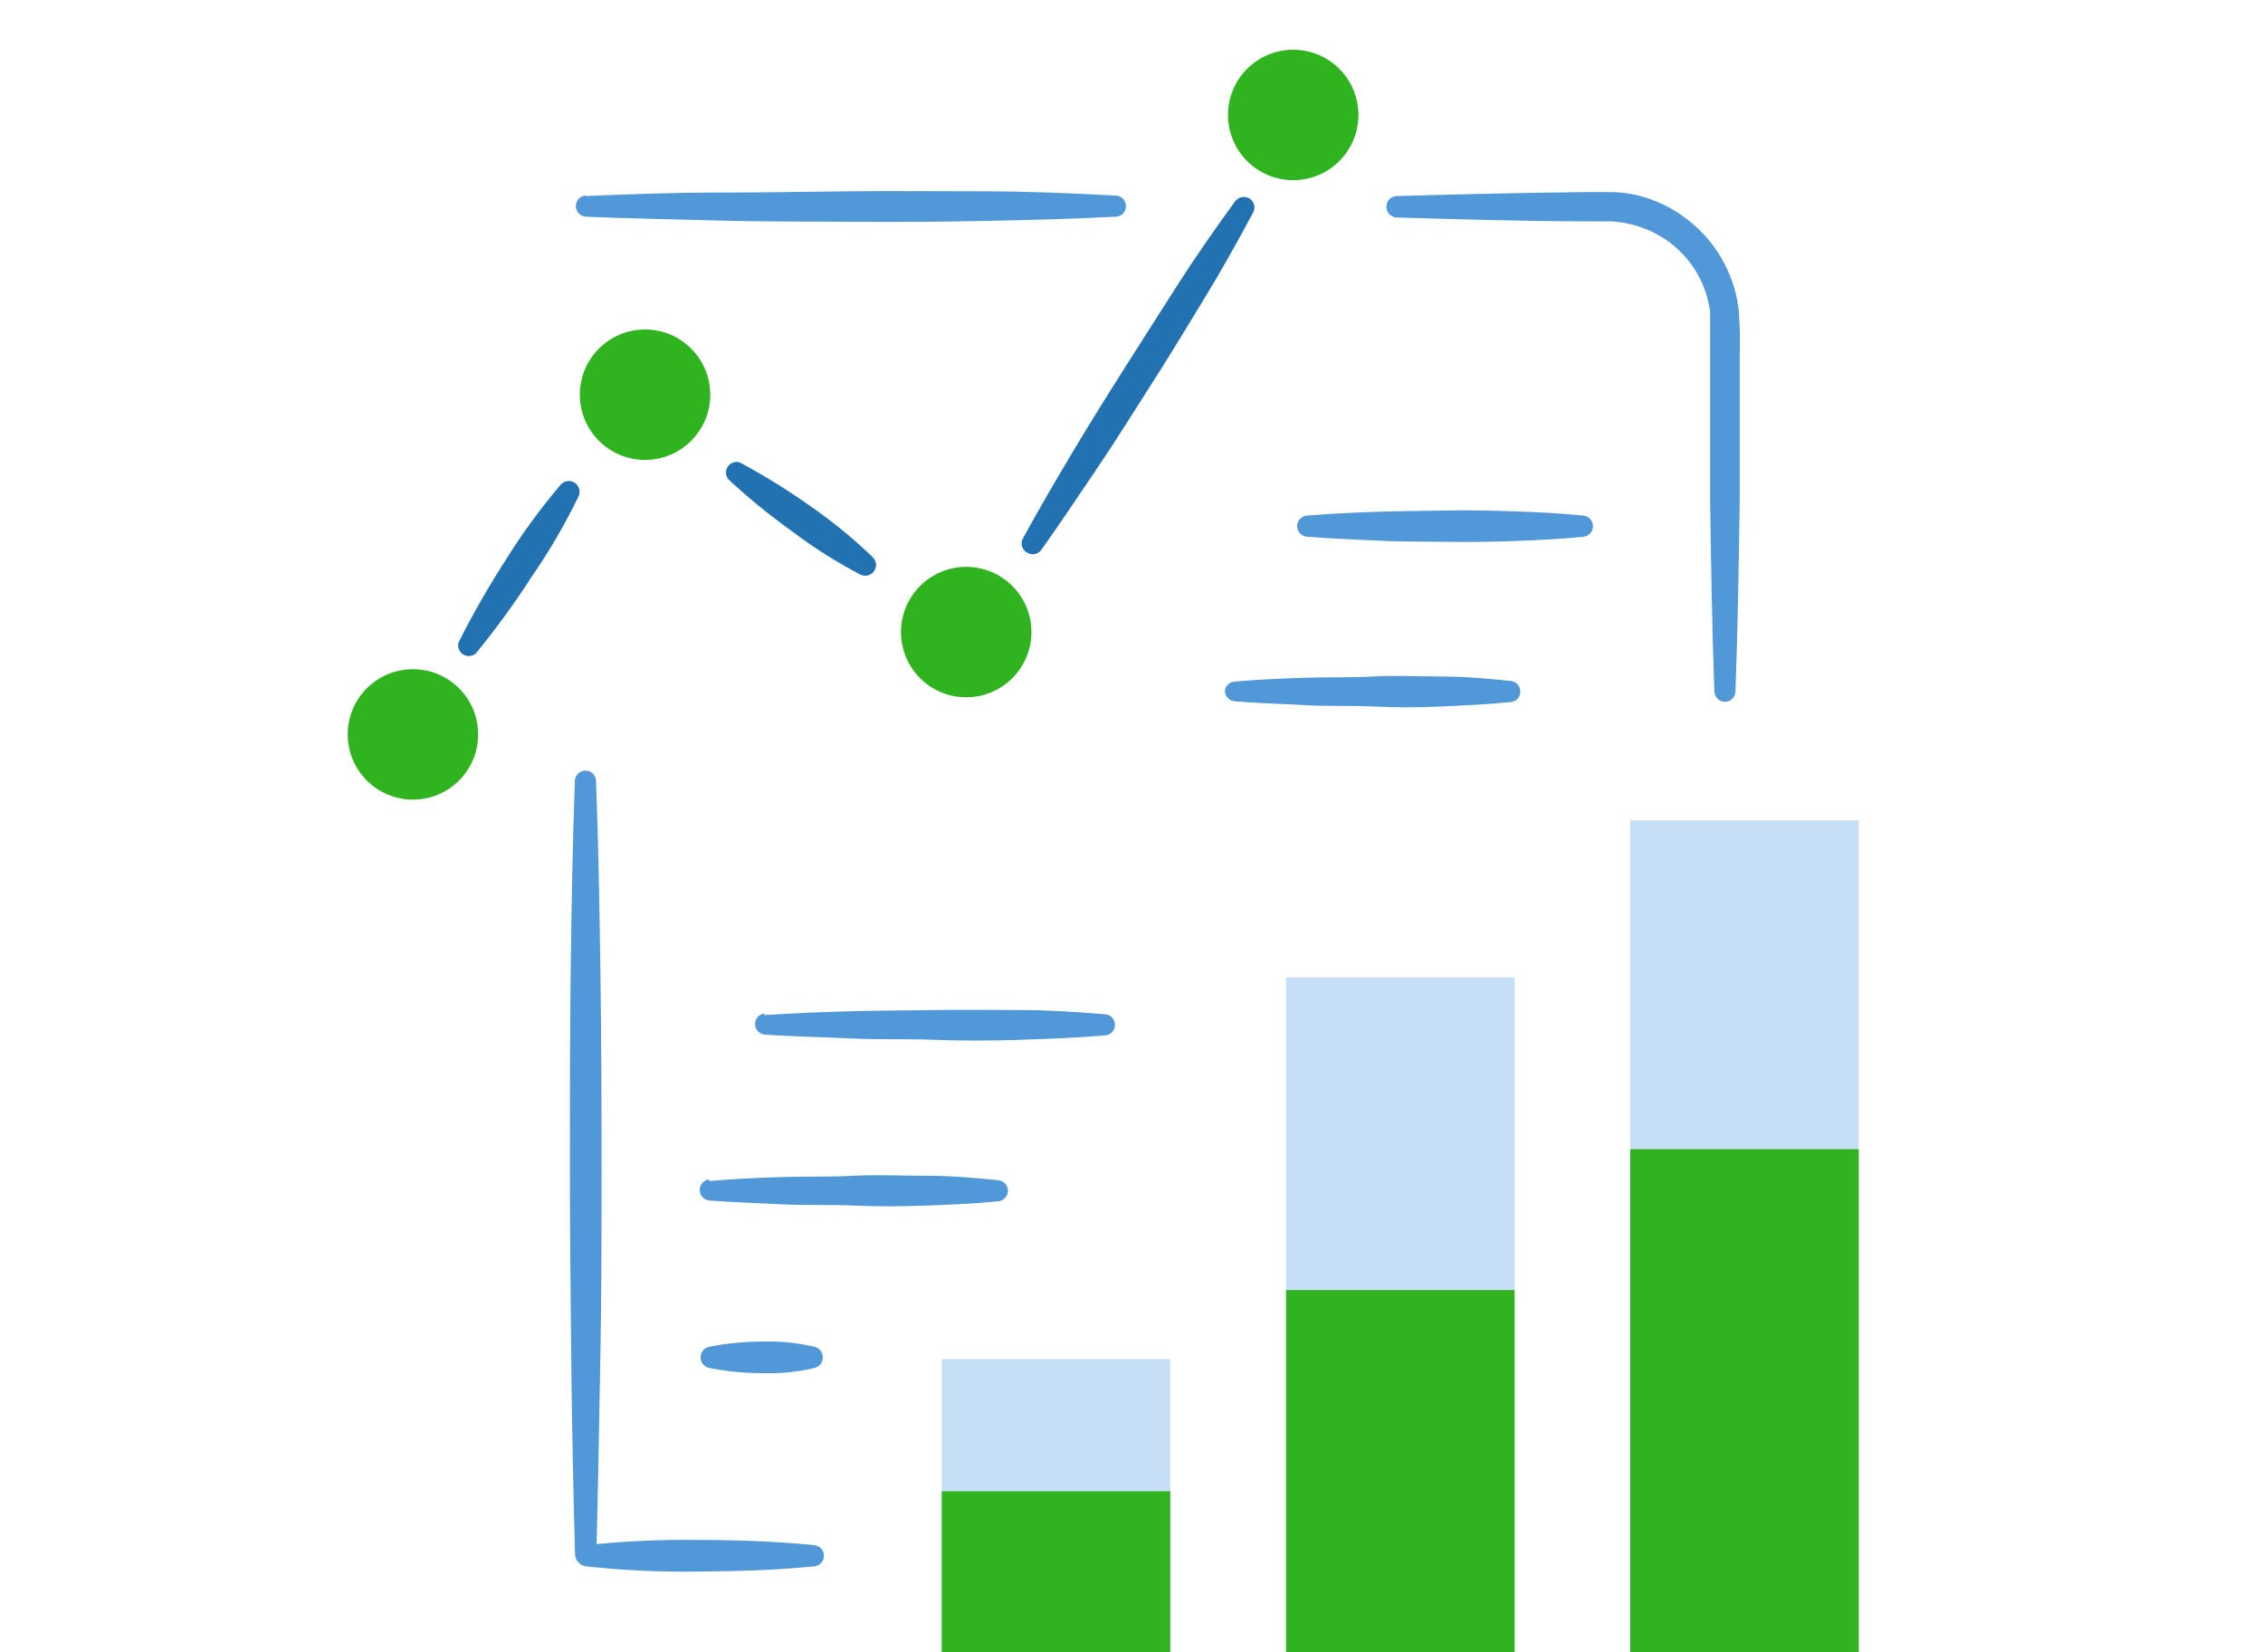
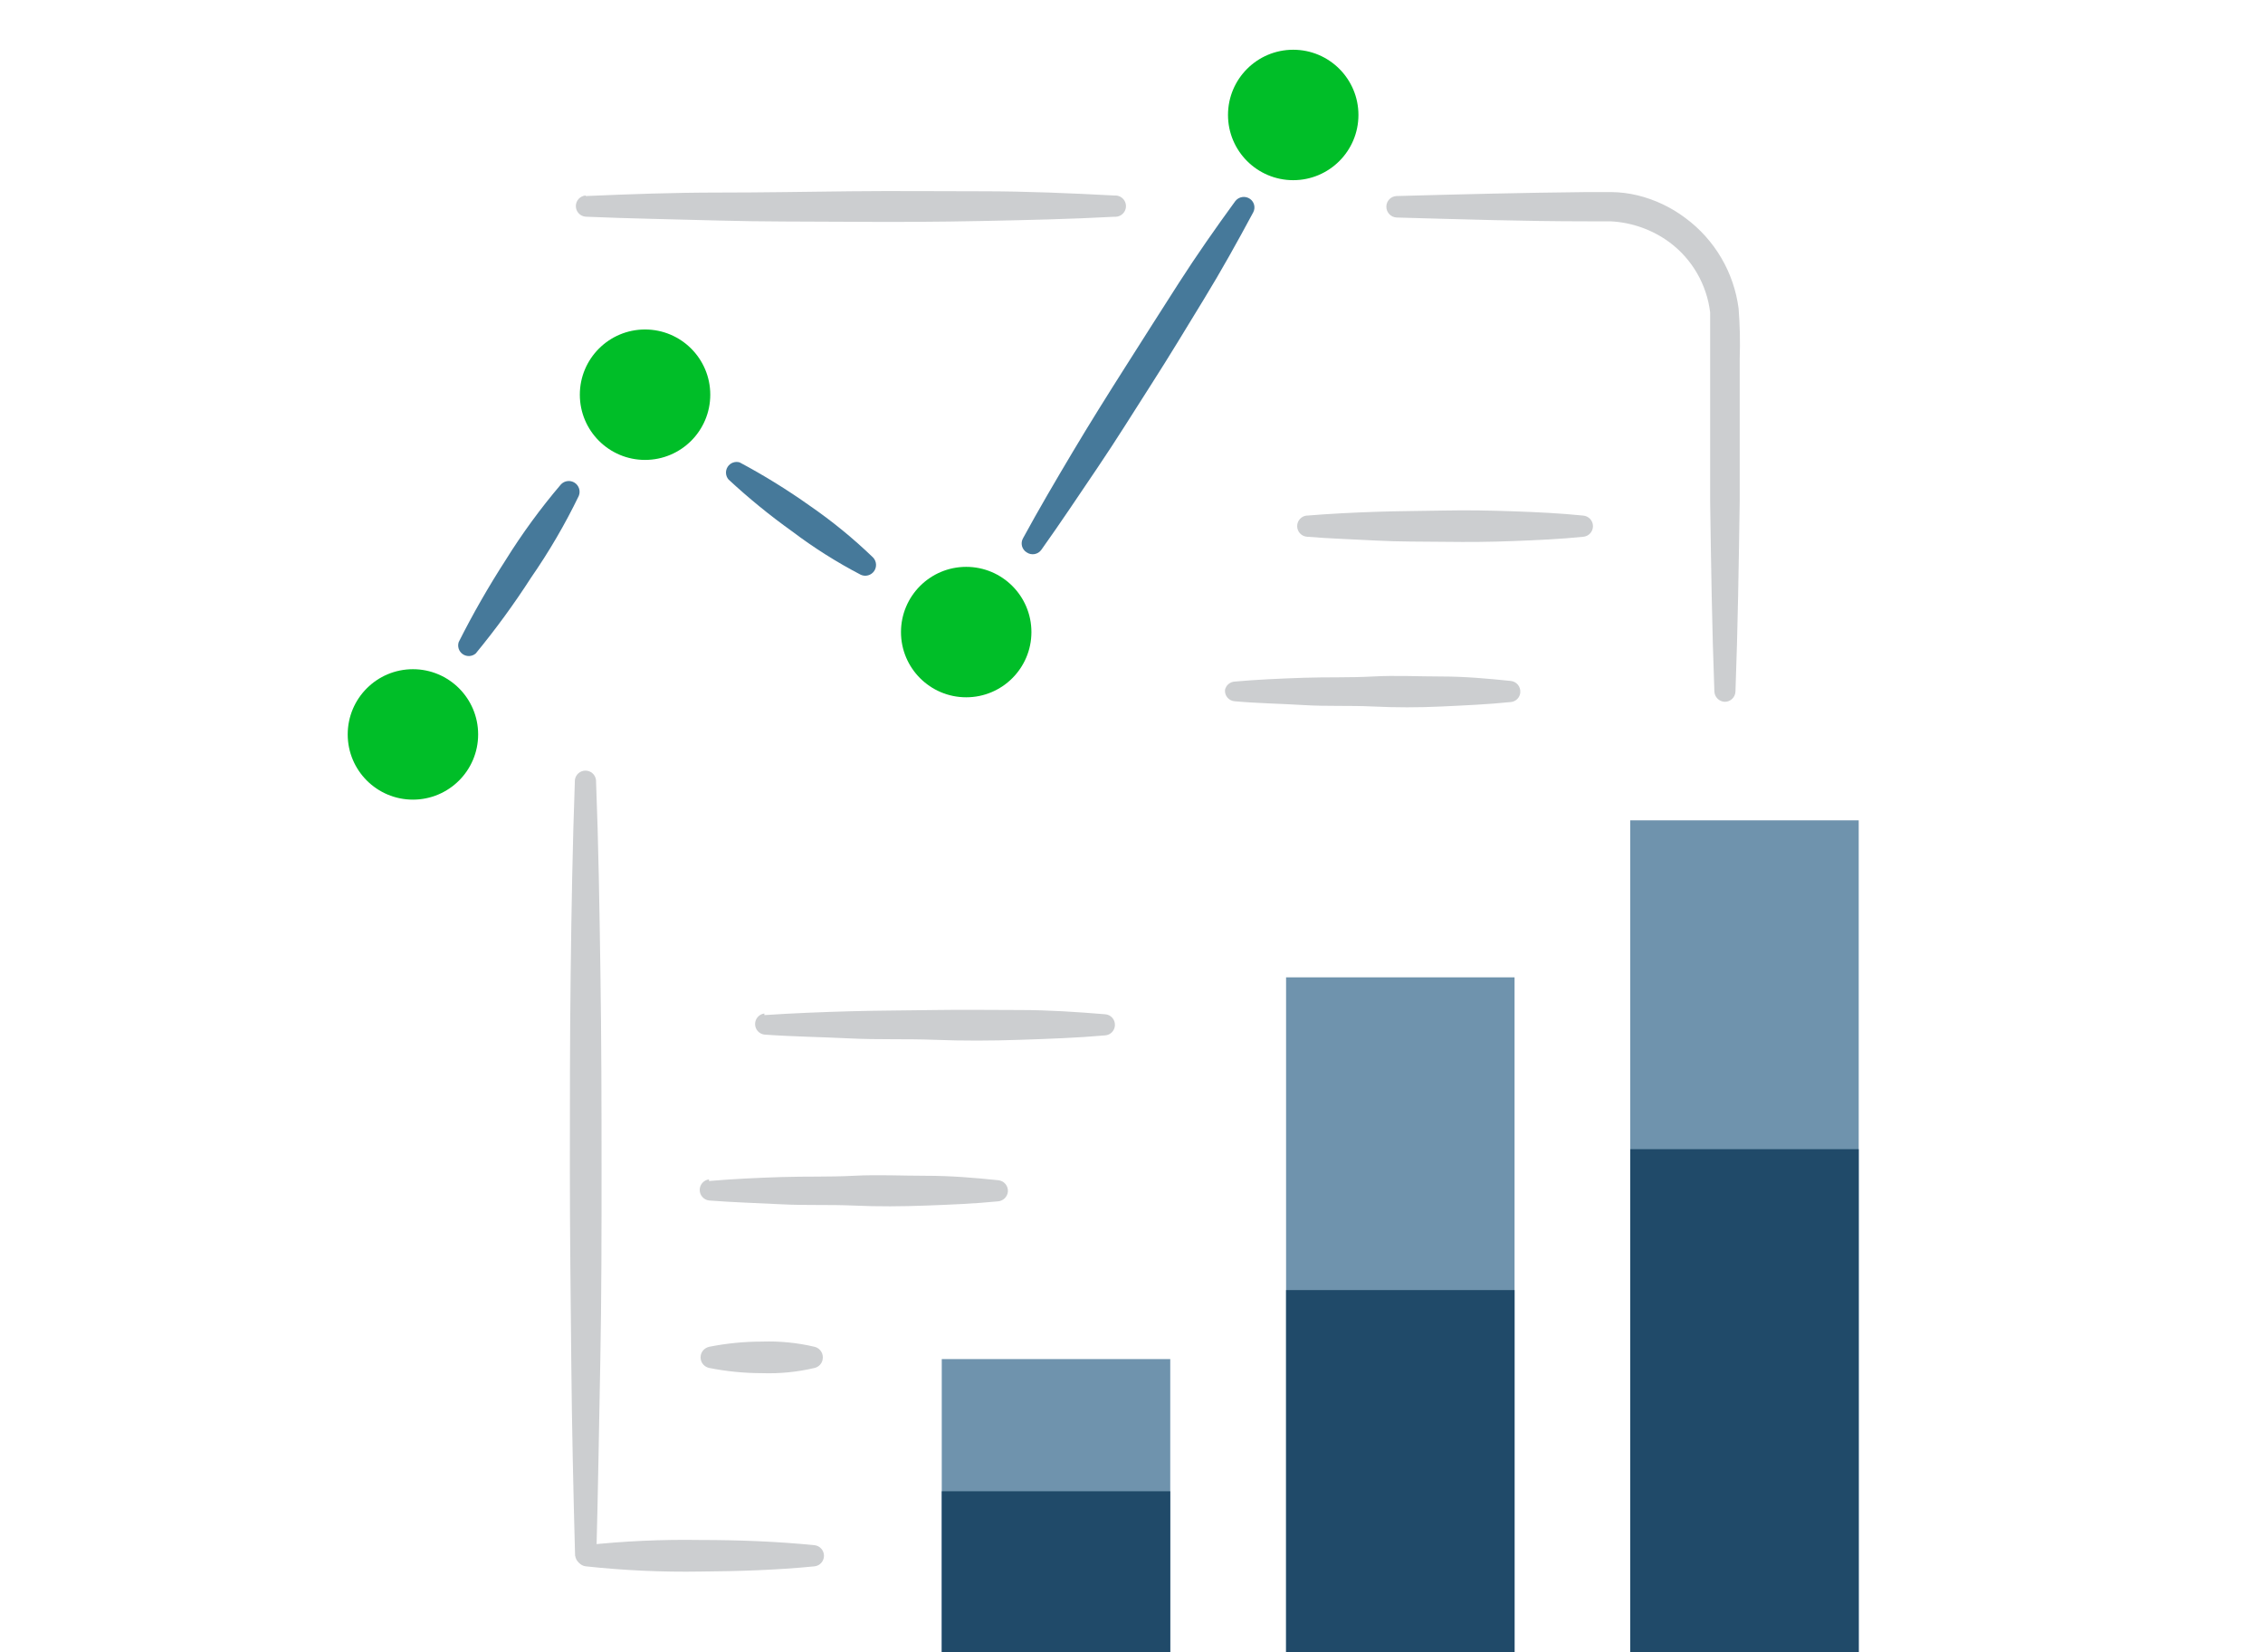
<svg xmlns="http://www.w3.org/2000/svg" viewBox="0 0 1600 1168">
  <defs>
-     <style>.c1{fill:#2271B1;}.c2{fill:#5198D9;}.c3{fill:#C6DEF6;}.c5{fill:#2FB41F;}.c10{fill:none;}</style>
+     <style>.cls-1{fill:#CCCED0}.cls-2{fill:#6F93AD}.cls-3{fill:#204A69}.cls-4{fill:#46799A}.cls-5{fill:#CCCED0}.cls-6{fill:#00be28}.cls-7{fill:none}</style>
  </defs>
  <g id="jetpack-google-analytics">
-     <path class="c2" d="M576 1107.42c-27 2.69-54 3.48-81 3.7a650.47 650.47 0 0 1-80.89-3.7 7.52 7.52 0 0 1 0-14.92 650.47 650.47 0 0 1 80.89-3.7c27 0 54 1 81 3.7a7.52 7.52 0 0 1 0 14.92zm411.26-968.81c44.87-1.24 89.74-2.36 134.62-2.81h17.27a82.54 82.54 0 0 1 18.85 2.36 93 93 0 0 1 33.66 16 94.7 94.7 0 0 1 37.58 64 316.4 316.4 0 0 1 .78 35.11v101c-.67 44.88-1.34 89.75-3 134.62a7.52 7.52 0 0 1-7.73 7.3 7.64 7.64 0 0 1-7.18-7.3c-1.68-44.87-2.35-89.74-3-134.62V220.84a72.67 72.67 0 0 0-28.49-49.36 76.71 76.71 0 0 0-42-15h-16.52c-44.87 0-89.74-1.45-134.62-2.69a7.63 7.63 0 0 1-7.29-7.74 7.51 7.51 0 0 1 7.07-7.44zm-573.15 0c31.19-1.35 62.27-2.47 93.45-2.47s62.38-.56 93.56-.9 62.27 0 93.45 0 62.38 1.35 93.45 3a7.52 7.52 0 1 1 0 15c-31.07 1.69-62.26 2.36-93.45 3s-62.37.79-93.45.56-62.37 0-93.56-.89-62.26-1.35-93.45-2.7a7.52 7.52 0 0 1 0-15z" />
-     <path class="c2" d="M406.6 1100c-1.24-45.77-2.25-91.43-2.69-137.2s-1-91.43-1-137.09 0-91.43.56-137.09 1.34-91.43 3-137.2a7.52 7.52 0 0 1 14.92 0c1.79 45.77 2.46 91.43 3.14 137.2s.78 91.43.78 137.09 0 91.43-.89 137.09-1.57 91.43-2.81 137.2a7.52 7.52 0 0 1-14.92 0zm517.5-735.46c16.27-1.34 32.53-2.13 48.8-2.69s32.53-.56 48.8-.9 32.53 0 48.8.57 32.53 1.34 48.8 3a7.52 7.52 0 0 1 0 15c-16.27 1.68-32.54 2.35-48.8 3s-32.54.78-48.8.56-32.53 0-48.8-.9-32.53-1.35-48.8-2.69a7.52 7.52 0 0 1 0-15zm-51.16 117.35c16.27-1.46 32.54-2.13 48.8-2.69s32.54 0 48.8-.9 32.54 0 48.8 0 32.54 1.46 48.8 3.14a7.52 7.52 0 0 1 6.74 8.22v.08a7.39 7.39 0 0 1-6.73 6.62c-16.26 1.68-32.53 2.36-48.8 3.14s-32.53.79-48.8 0-32.53 0-48.8-1-32.53-1.23-48.8-2.69a7.4 7.4 0 0 1-6.85-7.91v-.17a7.51 7.51 0 0 1 6.84-5.84zM540.43 717.7c20.08-1.35 40.16-2.13 60.25-2.7s40.16-.56 60.24-.89 40.16 0 60.24 0 40.16 1.34 60.24 3a7.4 7.4 0 0 1 6.86 7.91v.16a7.42 7.42 0 0 1-6.85 6.85c-20.08 1.79-40.16 2.46-60.24 3.14s-40.16.78-60.24 0-40.16 0-60.24-1-40.17-1.24-60.25-2.69a7.52 7.52 0 0 1 0-14.92zM501.28 835c17.05-1.46 33.66-2.24 51.16-2.8s33.65 0 51.15-.9 33.66 0 51.16 0 33.65 1.34 51 3.14a7.51 7.51 0 0 1 6.85 8.13v.06a7.62 7.62 0 0 1-6.84 6.73c-16.94 1.68-33.65 2.36-51 3s-33.66.78-51.16 0-33.65 0-51.15-.9-33.66-1.34-51.16-2.69a7.52 7.52 0 0 1 0-14.92zm0 117.23a192 192 0 0 1 37.36-3.7 141.07 141.07 0 0 1 37.36 3.7 7.64 7.64 0 0 1 5.54 9.26v.17a7.63 7.63 0 0 1-5.49 5.49 140.65 140.65 0 0 1-37.36 3.7 190.47 190.47 0 0 1-37.36-3.7 7.63 7.63 0 0 1-5.84-9.07 7.63 7.63 0 0 1 5.79-5.81z" />
-     <path class="c3" d="M665.85 960.91H827.4V1168H665.85zM909.29 691h161.54v477H909.29zm243.33-111h161.54v588h-161.54z" />
-     <path class="c5" d="M665.85 1054.36H827.4V1168H665.85zm243.44-142.25h161.54V1168H909.29zm243.33-99.62h161.54V1168h-161.54z" />
-     <path class="c1" d="M723.29 380.59c11.22-20.64 23.11-40.84 35.11-61s24.46-40.05 37.14-60 25.13-39.6 37.8-59.34 26.14-39 40-58a7.63 7.63 0 0 1 10.55-1.57 7.41 7.41 0 0 1 2.13 9.53c-11.22 20.87-22.44 41.06-34.78 61.25s-24.34 40.17-37 59.91-25 39.71-38.14 59.12-26.14 39-39.83 58.22a7.5 7.5 0 0 1-10.43 1.8 7.4 7.4 0 0 1-2.55-9.92zm-200.47-53.74a455.85 455.85 0 0 1 49.59 30.63 352.87 352.87 0 0 1 44.87 36.68 7.63 7.63 0 0 1-8.64 12.23A344.6 344.6 0 0 1 560 375.65 453 453 0 0 1 515.08 339a7.52 7.52 0 0 1 7.74-12.12zm-198.45 127a623.56 623.56 0 0 1 33-57.66 445.3 445.3 0 0 1 39.26-53.74 7.63 7.63 0 0 1 12.57 8.19 430.28 430.28 0 0 1-33.66 57.67A570.55 570.55 0 0 1 336.37 462a7.51 7.51 0 0 1-12-8.19z" />
-     <circle class="c5" cx="914.34" cy="81.28" r="46.11" />
-     <circle class="c5" cx="683.13" cy="446.89" r="46.11" />
-     <circle class="c5" cx="456.07" cy="279.06" r="46.11" />
-     <circle class="c5" cx="291.95" cy="519.25" r="46.11" />
+     <g id="Layer_2" data-name="Layer 2">
+       <g id="Layer_1-2" data-name="Layer 1-2">
+         <path class="cls-1" d="M576 1107.42c-27 2.69-54 3.48-81 3.7a650.47 650.47 0 0 1-80.89-3.7 7.52 7.52 0 0 1 0-14.92 650.47 650.47 0 0 1 80.89-3.7c27 0 54 1 81 3.7a7.52 7.52 0 0 1 0 14.92zm411.26-968.81c44.87-1.24 89.74-2.36 134.62-2.81h17.27a82.54 82.54 0 0 1 18.85 2.36 93 93 0 0 1 33.66 16 94.7 94.7 0 0 1 37.58 64 316.4 316.4 0 0 1 .78 35.11v101c-.67 44.88-1.34 89.75-3 134.62a7.52 7.52 0 0 1-7.73 7.3 7.64 7.64 0 0 1-7.18-7.3c-1.68-44.87-2.35-89.74-3-134.62V220.84a72.67 72.67 0 0 0-28.49-49.36 76.71 76.71 0 0 0-42-15h-16.52c-44.87 0-89.74-1.45-134.62-2.69a7.63 7.63 0 0 1-7.29-7.74 7.51 7.51 0 0 1 7.07-7.44zm-573.15 0c31.19-1.35 62.27-2.47 93.45-2.47s62.38-.56 93.56-.9 62.27 0 93.45 0 62.38 1.35 93.45 3a7.52 7.52 0 1 1 0 15c-31.07 1.69-62.26 2.36-93.45 3s-62.37.79-93.45.56-62.37 0-93.56-.89-62.26-1.35-93.45-2.7a7.52 7.52 0 0 1 0-15z" />
+         <path class="cls-1" d="M406.6 1100c-1.24-45.77-2.25-91.43-2.69-137.2s-1-91.43-1-137.09 0-91.43.56-137.09 1.34-91.43 3-137.2a7.52 7.52 0 0 1 14.92 0c1.79 45.77 2.46 91.43 3.14 137.2s.78 91.43.78 137.09 0 91.43-.89 137.09-1.57 91.43-2.81 137.2a7.52 7.52 0 0 1-14.92 0zm517.5-735.46c16.27-1.34 32.53-2.13 48.8-2.69s32.53-.56 48.8-.9 32.53 0 48.8.57 32.53 1.34 48.8 3a7.52 7.52 0 0 1 0 15c-16.27 1.68-32.54 2.35-48.8 3s-32.54.78-48.8.56-32.53 0-48.8-.9-32.53-1.35-48.8-2.69a7.52 7.52 0 0 1 0-15zm-51.16 117.35c16.27-1.46 32.54-2.13 48.8-2.69s32.54 0 48.8-.9 32.54 0 48.8 0 32.54 1.46 48.8 3.14a7.52 7.52 0 0 1 6.74 8.22v.08a7.39 7.39 0 0 1-6.73 6.62c-16.26 1.68-32.53 2.36-48.8 3.14s-32.53.79-48.8 0-32.53 0-48.8-1-32.53-1.23-48.8-2.69a7.4 7.4 0 0 1-6.85-7.91v-.17a7.51 7.51 0 0 1 6.84-5.84zM540.43 717.7c20.08-1.35 40.16-2.13 60.25-2.7s40.16-.56 60.24-.89 40.16 0 60.24 0 40.16 1.34 60.24 3a7.4 7.4 0 0 1 6.86 7.91v.16a7.42 7.42 0 0 1-6.85 6.85c-20.08 1.79-40.16 2.46-60.24 3.14s-40.16.78-60.24 0-40.16 0-60.24-1-40.17-1.24-60.25-2.69a7.52 7.52 0 0 1 0-14.92zM501.28 835c17.05-1.46 33.66-2.24 51.16-2.8s33.65 0 51.15-.9 33.66 0 51.16 0 33.65 1.34 51 3.14a7.51 7.51 0 0 1 6.85 8.13v.06a7.62 7.62 0 0 1-6.84 6.73c-16.94 1.68-33.65 2.36-51 3s-33.66.78-51.16 0-33.65 0-51.15-.9-33.66-1.34-51.16-2.69a7.52 7.52 0 0 1 0-14.92zm0 117.23a192 192 0 0 1 37.36-3.7 141.07 141.07 0 0 1 37.36 3.7 7.64 7.64 0 0 1 5.54 9.26v.17a7.63 7.63 0 0 1-5.49 5.49 140.65 140.65 0 0 1-37.36 3.7 190.47 190.47 0 0 1-37.36-3.7 7.63 7.63 0 0 1-5.84-9.07 7.63 7.63 0 0 1 5.79-5.81z" />
+         <path class="cls-2" d="M665.85 960.91H827.4V1168H665.85zM909.29 691h161.54v477H909.29zm243.33-111h161.54v588h-161.54z" />
+         <path class="cls-3" d="M665.85 1054.36H827.4V1168H665.85zm243.44-142.25h161.54V1168H909.29zm243.33-99.62h161.54V1168h-161.54z" />
+         <path class="cls-4" d="M723.29 380.59c11.22-20.64 23.11-40.84 35.11-61s24.46-40.05 37.14-60 25.13-39.6 37.8-59.34 26.14-39 40-58a7.63 7.63 0 0 1 10.55-1.57 7.41 7.41 0 0 1 2.13 9.53c-11.22 20.87-22.44 41.06-34.78 61.25s-24.34 40.17-37 59.91-25 39.71-38.14 59.12-26.14 39-39.83 58.22a7.5 7.5 0 0 1-10.43 1.8 7.4 7.4 0 0 1-2.55-9.92zm-200.47-53.74a455.85 455.85 0 0 1 49.59 30.63 352.87 352.87 0 0 1 44.87 36.68 7.63 7.63 0 0 1-8.64 12.23A344.6 344.6 0 0 1 560 375.65 453 453 0 0 1 515.08 339a7.52 7.52 0 0 1 7.74-12.12zm-198.45 127a623.56 623.56 0 0 1 33-57.66 445.3 445.3 0 0 1 39.26-53.74 7.63 7.63 0 0 1 12.57 8.19 430.28 430.28 0 0 1-33.66 57.67A570.55 570.55 0 0 1 336.37 462a7.51 7.51 0 0 1-12-8.19z" />
+         <circle class="cls-5" cx="914.34" cy="87.45" r="31.41" />
+         <circle class="cls-6" cx="914.34" cy="81.28" r="46.11" />
+         <circle class="cls-6" cx="683.13" cy="446.89" r="46.11" />
+         <circle class="cls-6" cx="456.07" cy="279.06" r="46.11" />
+         <circle class="cls-6" cx="291.95" cy="519.25" r="46.11" />
+       </g>
+     </g>
  </g>
  <g id="clear_rectangle" data-name="clear rectangle">
-     <path id="Layer_4" data-name="Layer 4" class="c10" d="M0 0h1600v1168H0z" />
+     <path id="Layer_4" data-name="Layer 4" class="cls-7" d="M0 0h1600v1168H0z" />
  </g>
</svg>
